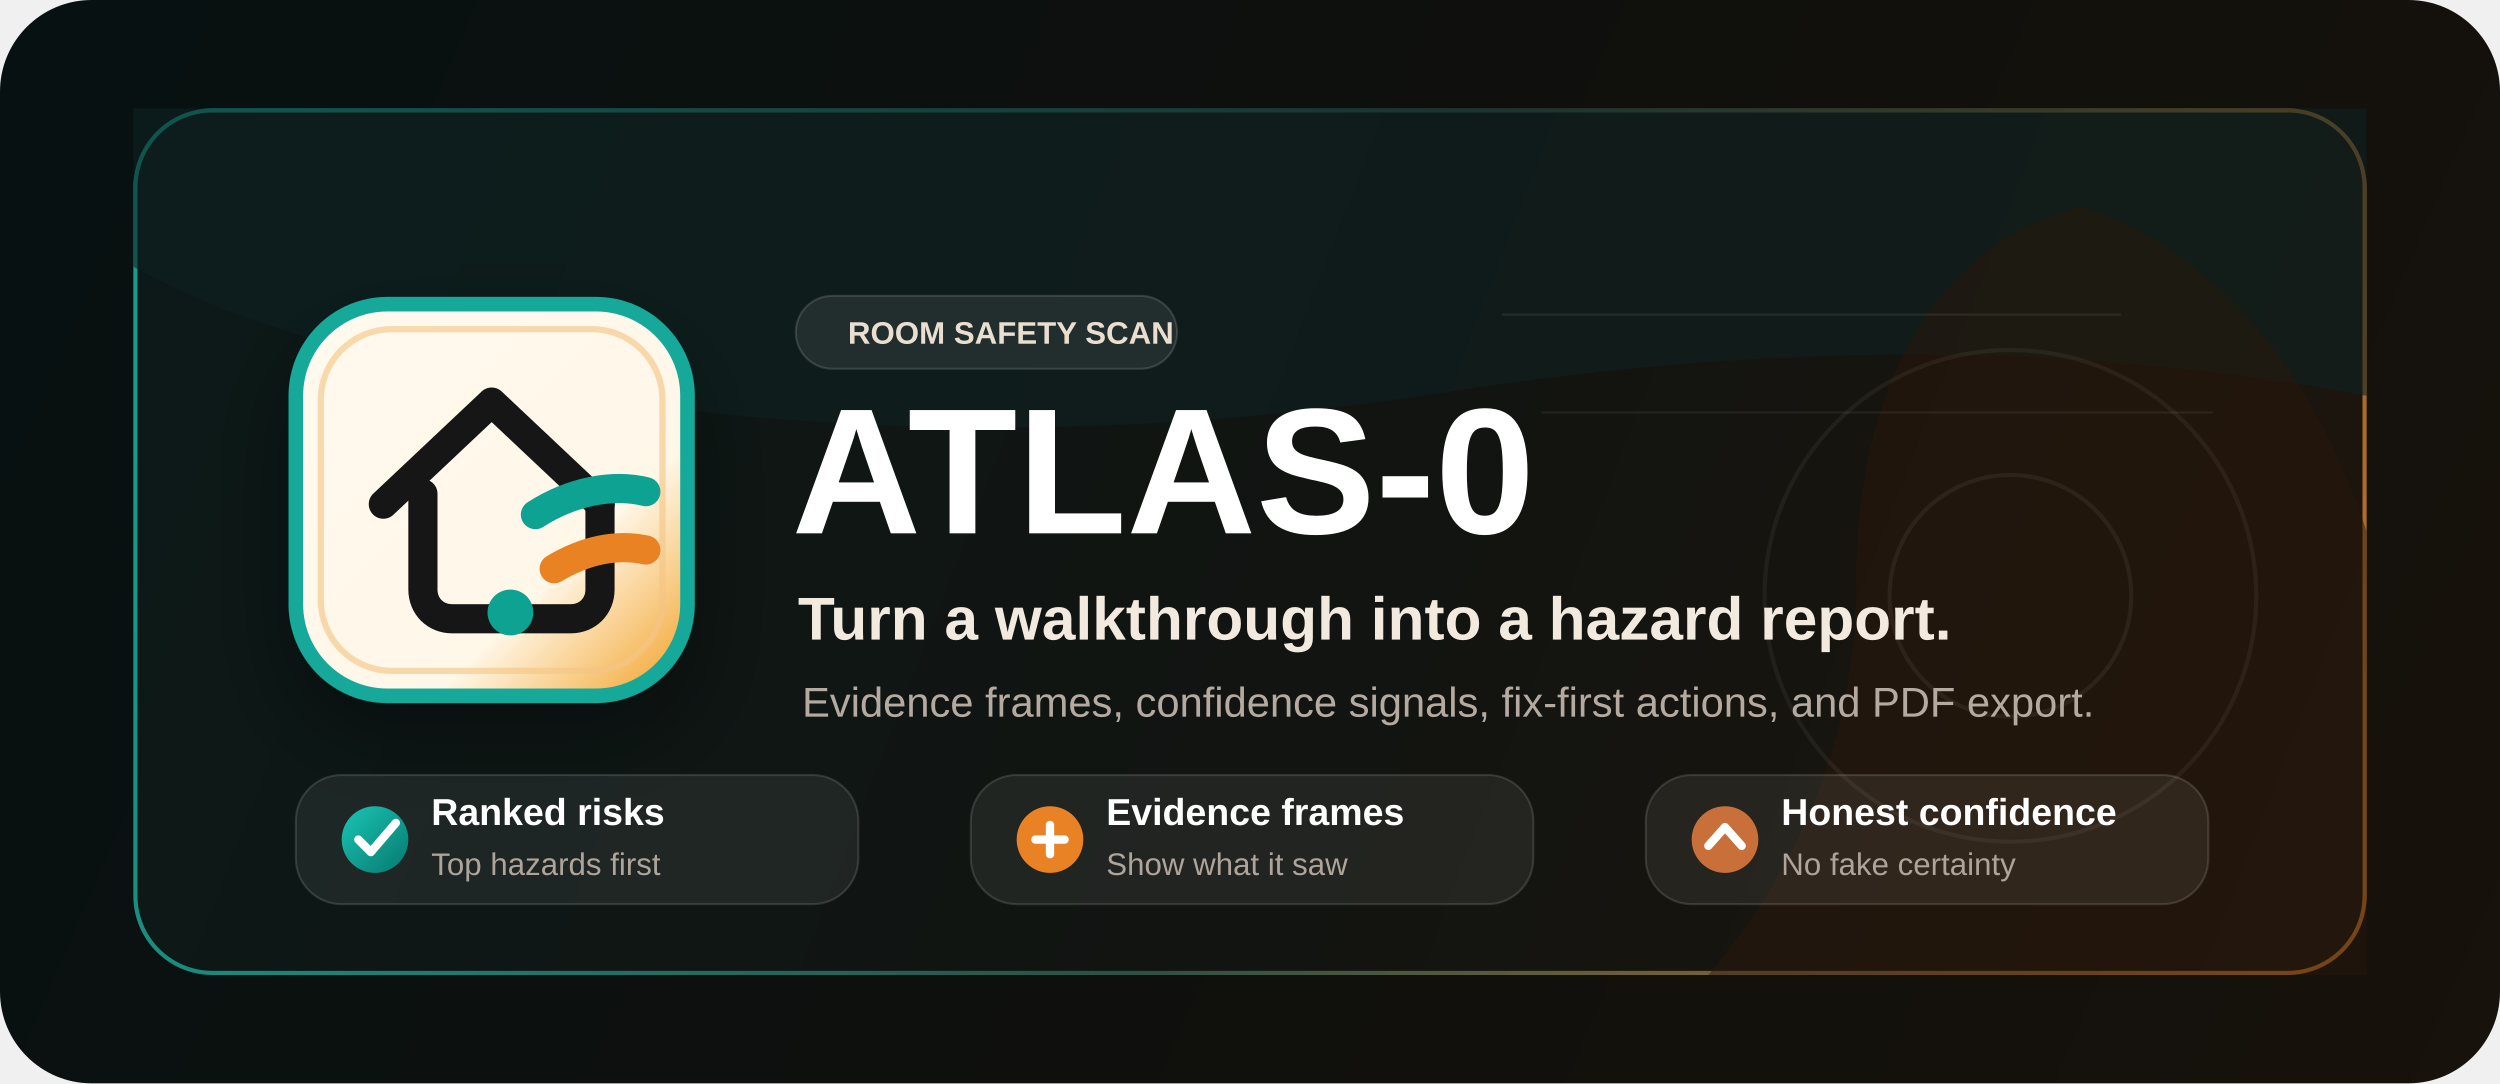
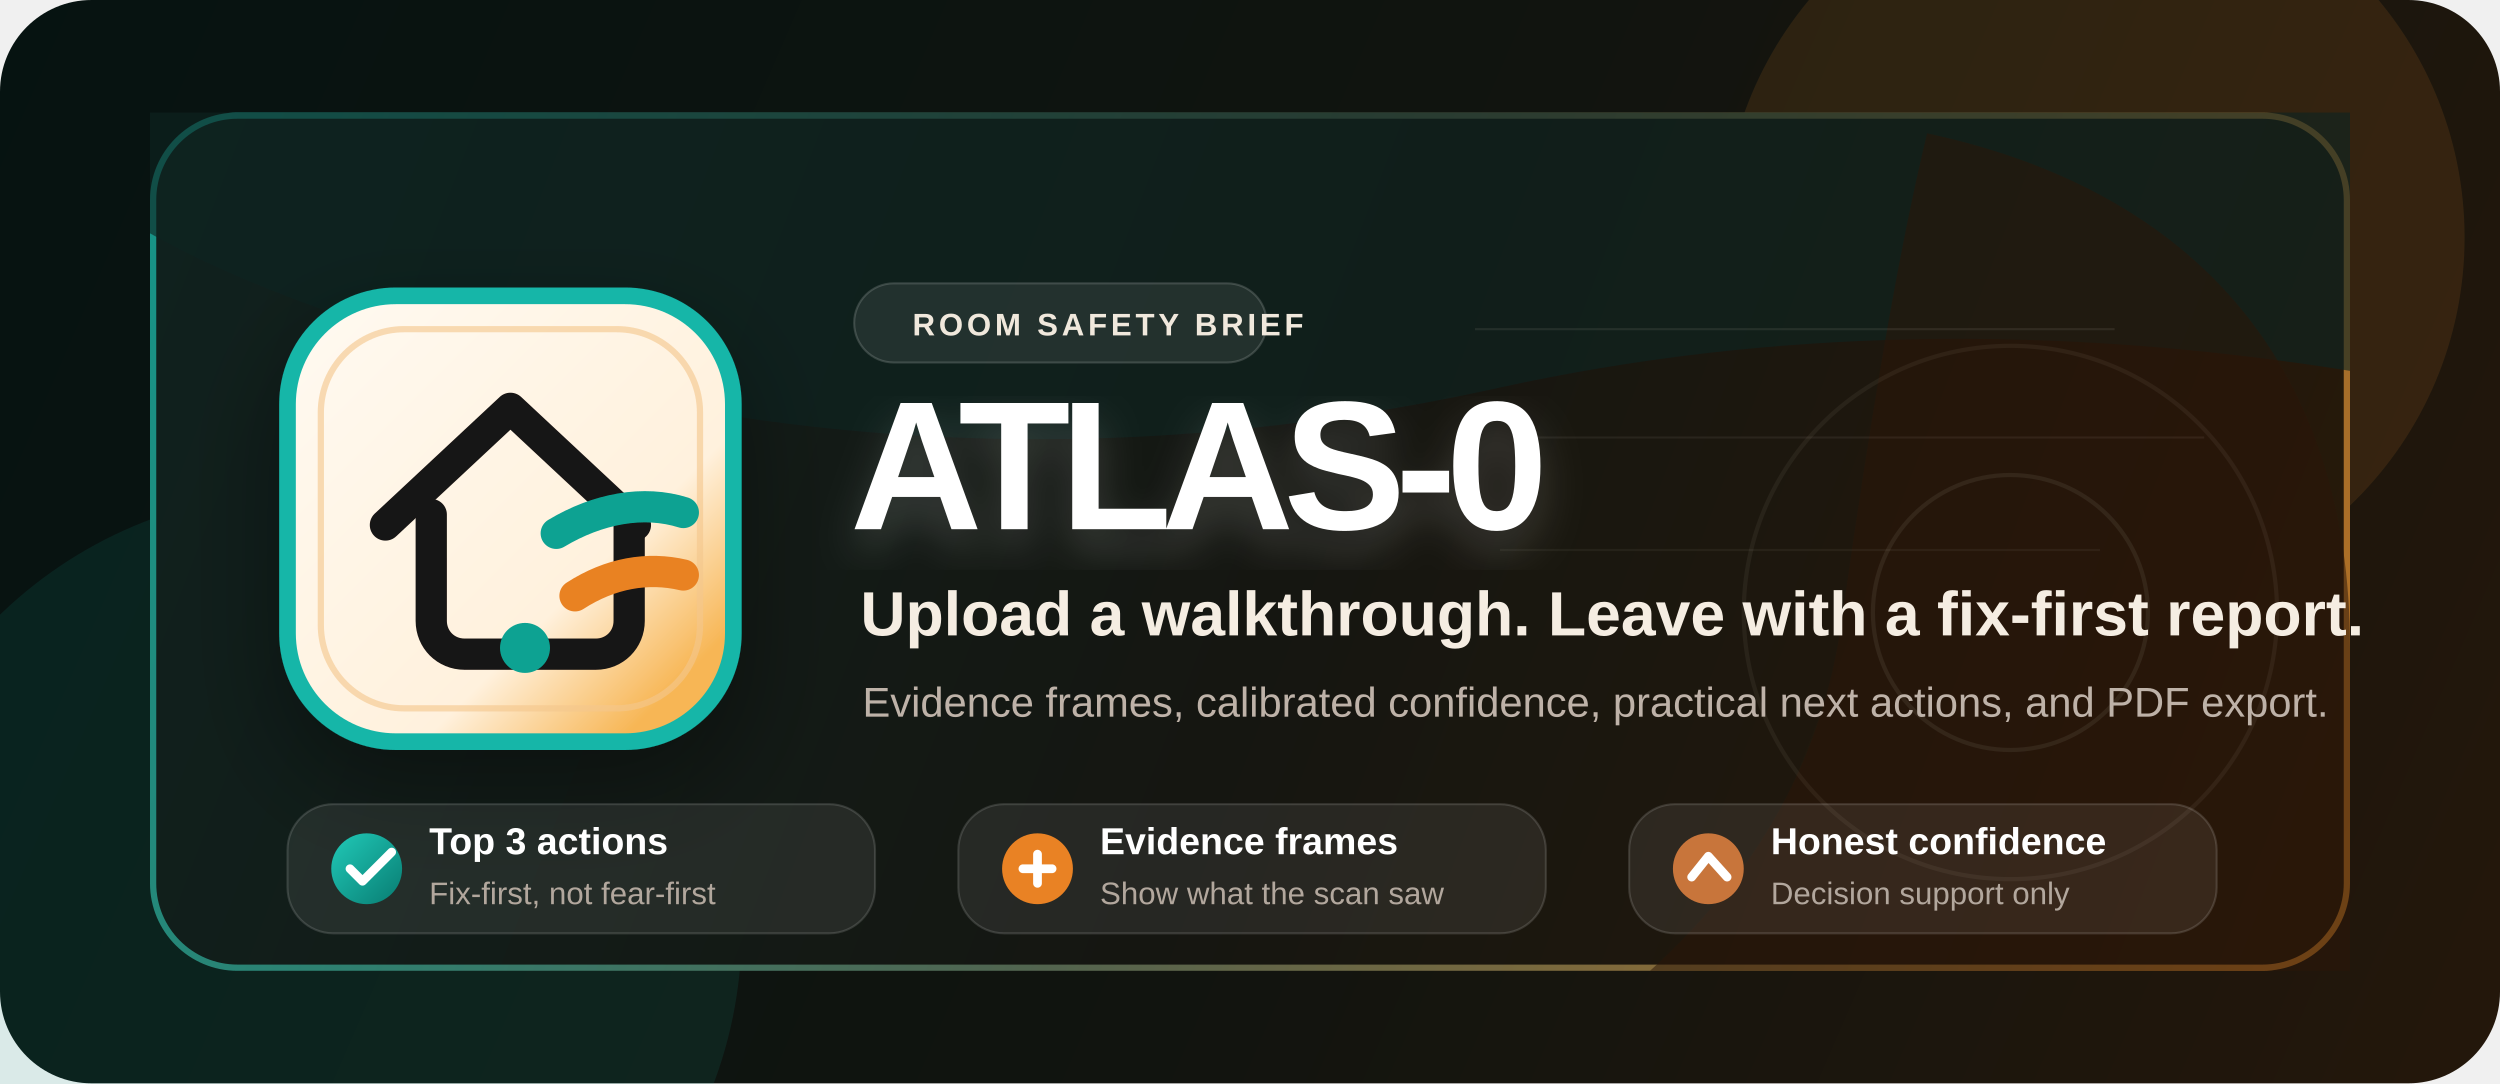
<svg xmlns="http://www.w3.org/2000/svg" width="1200" height="520" viewBox="0 0 1200 520" fill="none" role="img" aria-labelledby="title desc">
  <defs>
    <linearGradient id="page" x1="0" y1="0" x2="1200" y2="520" gradientUnits="userSpaceOnUse">
-       <stop stop-color="#071111" />
-       <stop offset="0.58" stop-color="#10100D" />
-       <stop offset="1" stop-color="#17120B" />
+       <stop stop-color="#061311" />
+       <stop offset="0.54" stop-color="#11140F" />
+       <stop offset="1" stop-color="#24170B" />
    </linearGradient>
-     <linearGradient id="panel" x1="112" y1="72" x2="1088" y2="448" gradientUnits="userSpaceOnUse">
-       <stop stop-color="#0C1918" />
-       <stop offset="0.54" stop-color="#111411" />
-       <stop offset="1" stop-color="#1C150D" />
+     <linearGradient id="panel" x1="88" y1="64" x2="1112" y2="456" gradientUnits="userSpaceOnUse">
+       <stop stop-color="#10211E" />
+       <stop offset="0.52" stop-color="#151611" />
+       <stop offset="1" stop-color="#281909" />
    </linearGradient>
-     <linearGradient id="rim" x1="112" y1="72" x2="1088" y2="448" gradientUnits="userSpaceOnUse">
-       <stop stop-color="#18B8A7" />
-       <stop offset="0.52" stop-color="#315D50" />
-       <stop offset="1" stop-color="#D8822D" />
+     <linearGradient id="rim" x1="88" y1="64" x2="1112" y2="456" gradientUnits="userSpaceOnUse">
+       <stop stop-color="#19B7A8" />
+       <stop offset="0.48" stop-color="#657C62" />
+       <stop offset="1" stop-color="#E28B2C" />
    </linearGradient>
-     <linearGradient id="tile" x1="156" y1="156" x2="316" y2="316" gradientUnits="userSpaceOnUse">
-       <stop stop-color="#FFF9EE" />
-       <stop offset="0.72" stop-color="#FFF7E8" />
-       <stop offset="1" stop-color="#F5B655" />
+     <linearGradient id="tile" x1="160" y1="154" x2="330" y2="324" gradientUnits="userSpaceOnUse">
+       <stop stop-color="#FFF9EF" />
+       <stop offset="0.72" stop-color="#FFF1DD" />
+       <stop offset="1" stop-color="#F7B655" />
    </linearGradient>
    <linearGradient id="teal" x1="0" y1="0" x2="1" y2="1">
-       <stop stop-color="#19C6B4" />
-       <stop offset="1" stop-color="#08786E" />
+       <stop stop-color="#21CAB8" />
+       <stop offset="1" stop-color="#087C72" />
    </linearGradient>
-     <filter id="drop" x="-20%" y="-20%" width="140%" height="150%" color-interpolation-filters="sRGB">
-       <feDropShadow dx="0" dy="18" stdDeviation="22" flood-color="#000000" flood-opacity="0.38" />
+     <filter id="softShadow" x="-20%" y="-20%" width="140%" height="150%" color-interpolation-filters="sRGB">
+       <feDropShadow dx="0" dy="20" stdDeviation="24" flood-color="#000000" flood-opacity="0.36" />
+     </filter>
+     <filter id="titleGlow" x="-8%" y="-20%" width="116%" height="150%" color-interpolation-filters="sRGB">
+       <feDropShadow dx="0" dy="10" stdDeviation="10" flood-color="#FFFFFF" flood-opacity="0.18" />
    </filter>
  </defs>
  <rect width="1200" height="520" rx="44" fill="url(#page)" />
-   <rect x="64" y="52" width="1072" height="416" rx="38" fill="url(#panel)" />
-   <rect x="65" y="53" width="1070" height="414" rx="37" stroke="url(#rim)" stroke-opacity="0.82" stroke-width="2" />
-   <path d="M64 52H1136V190C997 164 850 164 696 188C515 216 341 210 174 169C132 159 95 145 64 128V52Z" fill="#0D2020" opacity="0.58" />
-   <path d="M1000 99C1070 124 1112 184 1136 255V468H820C868 411 891 348 891 280C891 186 929 116 1000 99Z" fill="#2A170A" opacity="0.48" />
-   <circle cx="965" cy="286" r="118" stroke="#FFF2DD" stroke-opacity="0.055" stroke-width="2" />
-   <circle cx="965" cy="286" r="58" stroke="#FFF2DD" stroke-opacity="0.06" stroke-width="2" />
-   <path d="M721 151H1018" stroke="#FFFFFF" stroke-opacity="0.08" />
-   <path d="M740 198H1062" stroke="#FFFFFF" stroke-opacity="0.07" />
-   <g filter="url(#drop)">
-     <rect x="142" y="146" width="188" height="188" rx="44" fill="url(#tile)" />
-     <rect x="142" y="146" width="188" height="188" rx="44" stroke="#12A99A" stroke-width="7" />
-     <rect x="154" y="158" width="164" height="164" rx="34" stroke="#F3C584" stroke-opacity="0.62" stroke-width="3" />
-     <path d="M184 242L236 193L288 242" stroke="#171312" stroke-width="14" stroke-linecap="round" stroke-linejoin="round" />
-     <path d="M203 237V283C203 291 209 297 217 297H274C282 297 288 291 288 283V237" stroke="#171312" stroke-width="14" stroke-linecap="round" />
-     <path d="M257 247C274 236 294 232 310 236" stroke="#0CA292" stroke-width="14" stroke-linecap="round" />
-     <path d="M266 273C281 264 296 261 310 264" stroke="#E98224" stroke-width="14" stroke-linecap="round" />
-     <circle cx="245" cy="294" r="11" fill="#0CA292" />
+   <circle cx="1005" cy="114" r="178" fill="#E28B2C" opacity="0.12" />
+   <circle cx="146" cy="446" r="210" fill="#18B8A7" opacity="0.10" />
+   <rect x="72" y="54" width="1056" height="412" rx="42" fill="url(#panel)" />
+   <rect x="73.5" y="55.5" width="1053" height="409" rx="40.5" stroke="url(#rim)" stroke-opacity="0.76" stroke-width="3" />
+   <path d="M72 54H1128V178C984 155 848 158 720 186C526 229 337 216 153 148C120 136 93 124 72 112V54Z" fill="#0D2321" opacity="0.62" />
+   <path d="M925 64C1056 92 1128 178 1128 311V466H792C844 419 875 363 884 298C898 199 911 122 925 64Z" fill="#2A1608" opacity="0.52" />
+   <circle cx="965" cy="294" r="128" stroke="#FFF5E6" stroke-opacity="0.055" stroke-width="2" />
+   <circle cx="965" cy="294" r="66" stroke="#FFF5E6" stroke-opacity="0.07" stroke-width="2" />
+   <path d="M708 158H1015" stroke="#FFF5E6" stroke-opacity="0.08" />
+   <path d="M730 210H1058" stroke="#FFF5E6" stroke-opacity="0.065" />
+   <path d="M720 264H1008" stroke="#FFF5E6" stroke-opacity="0.05" />
+   <g filter="url(#softShadow)">
+     <rect x="138" y="142" width="214" height="214" rx="52" fill="url(#tile)" />
+     <rect x="138" y="142" width="214" height="214" rx="52" stroke="#16B6A8" stroke-width="8" />
+     <rect x="154" y="158" width="182" height="182" rx="40" stroke="#F4C78D" stroke-opacity="0.62" stroke-width="3" />
+     <path d="M185 252L245 196L305 252" stroke="#181312" stroke-width="15" stroke-linecap="round" stroke-linejoin="round" />
+     <path d="M207 247V298C207 307 214 314 223 314H286C295 314 302 307 302 298V247" stroke="#181312" stroke-width="15" stroke-linecap="round" />
+     <path d="M267 256C287 244 309 240 328 246" stroke="#0CA292" stroke-width="15" stroke-linecap="round" />
+     <path d="M276 286C293 275 311 272 328 276" stroke="#E98224" stroke-width="15" stroke-linecap="round" />
+     <circle cx="252" cy="311" r="12" fill="#0CA292" />
  </g>
-   <g font-family="Aptos Display, Segoe UI, Arial, sans-serif">
-     <rect x="382" y="142" width="183" height="35" rx="17.5" fill="#FFFFFF" fill-opacity="0.08" stroke="#FFFFFF" stroke-opacity="0.14" />
-     <text x="407" y="165" fill="#E9DED0" font-size="15" font-weight="800">ROOM SAFETY SCAN</text>
-     <text x="380" y="256" fill="#FFFFFF" font-size="86" font-weight="900">ATLAS-0</text>
-     <text x="383" y="307" fill="#F2E9DF" font-size="29" font-weight="800">Turn a walkthrough into a hazard report.</text>
-     <text x="385" y="344" fill="#B5AAA0" font-size="20">Evidence frames, confidence signals, fix-first actions, and PDF export.</text>
+   <g font-family="Aptos Display, Avenir Next, Segoe UI, Arial, sans-serif">
+     <rect x="410" y="136" width="198" height="38" rx="19" fill="#FFFFFF" fill-opacity="0.08" stroke="#FFFFFF" stroke-opacity="0.16" />
+     <text x="438" y="161" fill="#F0E8DC" font-size="15" font-weight="800" letter-spacing="1.8">ROOM SAFETY BRIEF</text>
+     <text x="408" y="254" fill="#FFFFFF" font-size="88" font-weight="900" filter="url(#titleGlow)" letter-spacing="-5">ATLAS-0</text>
+     <text x="413" y="305" fill="#F5EDE2" font-size="30" font-weight="800">Upload a walkthrough. Leave with a fix-first report.</text>
+     <text x="414" y="344" fill="#BEB2A8" font-size="20">Evidence frames, calibrated confidence, practical next actions, and PDF export.</text>
  </g>
-   <g font-family="Aptos, Segoe UI, Arial, sans-serif">
-     <rect x="142" y="372" width="270" height="62" rx="22" fill="#FFFFFF" fill-opacity="0.07" stroke="#FFFFFF" stroke-opacity="0.13" />
-     <circle cx="180" cy="403" r="16" fill="url(#teal)" />
-     <path d="M172 403L178 409L190 395" stroke="#FFFFFF" stroke-width="4" stroke-linecap="round" stroke-linejoin="round" />
-     <text x="207" y="396" fill="#FFFFFF" font-size="18" font-weight="850">Ranked risks</text>
-     <text x="207" y="420" fill="#AFA49A" font-size="15">Top hazards first</text>
-     <rect x="466" y="372" width="270" height="62" rx="22" fill="#FFFFFF" fill-opacity="0.07" stroke="#FFFFFF" stroke-opacity="0.13" />
-     <circle cx="504" cy="403" r="16" fill="#E98224" />
-     <path d="M497 403H511M504 396V410" stroke="#FFFFFF" stroke-width="4" stroke-linecap="round" />
-     <text x="531" y="396" fill="#FFFFFF" font-size="18" font-weight="850">Evidence frames</text>
-     <text x="531" y="420" fill="#AFA49A" font-size="15">Show what it saw</text>
-     <rect x="790" y="372" width="270" height="62" rx="22" fill="#FFFFFF" fill-opacity="0.07" stroke="#FFFFFF" stroke-opacity="0.13" />
-     <circle cx="828" cy="403" r="16" fill="#C96F3A" />
-     <path d="M820 406L828 397L836 406" stroke="#FFFFFF" stroke-width="4" stroke-linecap="round" stroke-linejoin="round" />
-     <text x="855" y="396" fill="#FFFFFF" font-size="18" font-weight="850">Honest confidence</text>
-     <text x="855" y="420" fill="#AFA49A" font-size="15">No fake certainty</text>
+   <g font-family="Aptos, Avenir Next, Segoe UI, Arial, sans-serif">
+     <rect x="138" y="386" width="282" height="62" rx="22" fill="#FFFFFF" fill-opacity="0.075" stroke="#FFFFFF" stroke-opacity="0.14" />
+     <circle cx="176" cy="417" r="17" fill="url(#teal)" />
+     <path d="M168 417L174 423L188 409" stroke="#FFFFFF" stroke-width="4.2" stroke-linecap="round" stroke-linejoin="round" />
+     <text x="206" y="410" fill="#FFFFFF" font-size="18" font-weight="850">Top 3 actions</text>
+     <text x="206" y="434" fill="#B2A79D" font-size="15">Fix-first, not fear-first</text>
+     <rect x="460" y="386" width="282" height="62" rx="22" fill="#FFFFFF" fill-opacity="0.075" stroke="#FFFFFF" stroke-opacity="0.14" />
+     <circle cx="498" cy="417" r="17" fill="#E98224" />
+     <path d="M491 417H505M498 410V424" stroke="#FFFFFF" stroke-width="4.2" stroke-linecap="round" />
+     <text x="528" y="410" fill="#FFFFFF" font-size="18" font-weight="850">Evidence frames</text>
+     <text x="528" y="434" fill="#B2A79D" font-size="15">Show what the scan saw</text>
+     <rect x="782" y="386" width="282" height="62" rx="22" fill="#FFFFFF" fill-opacity="0.075" stroke="#FFFFFF" stroke-opacity="0.14" />
+     <circle cx="820" cy="417" r="17" fill="#C8753B" />
+     <path d="M812 421L820 411L829 421" stroke="#FFFFFF" stroke-width="4.2" stroke-linecap="round" stroke-linejoin="round" />
+     <text x="850" y="410" fill="#FFFFFF" font-size="18" font-weight="850">Honest confidence</text>
+     <text x="850" y="434" fill="#B2A79D" font-size="15">Decision support only</text>
  </g>
</svg>
